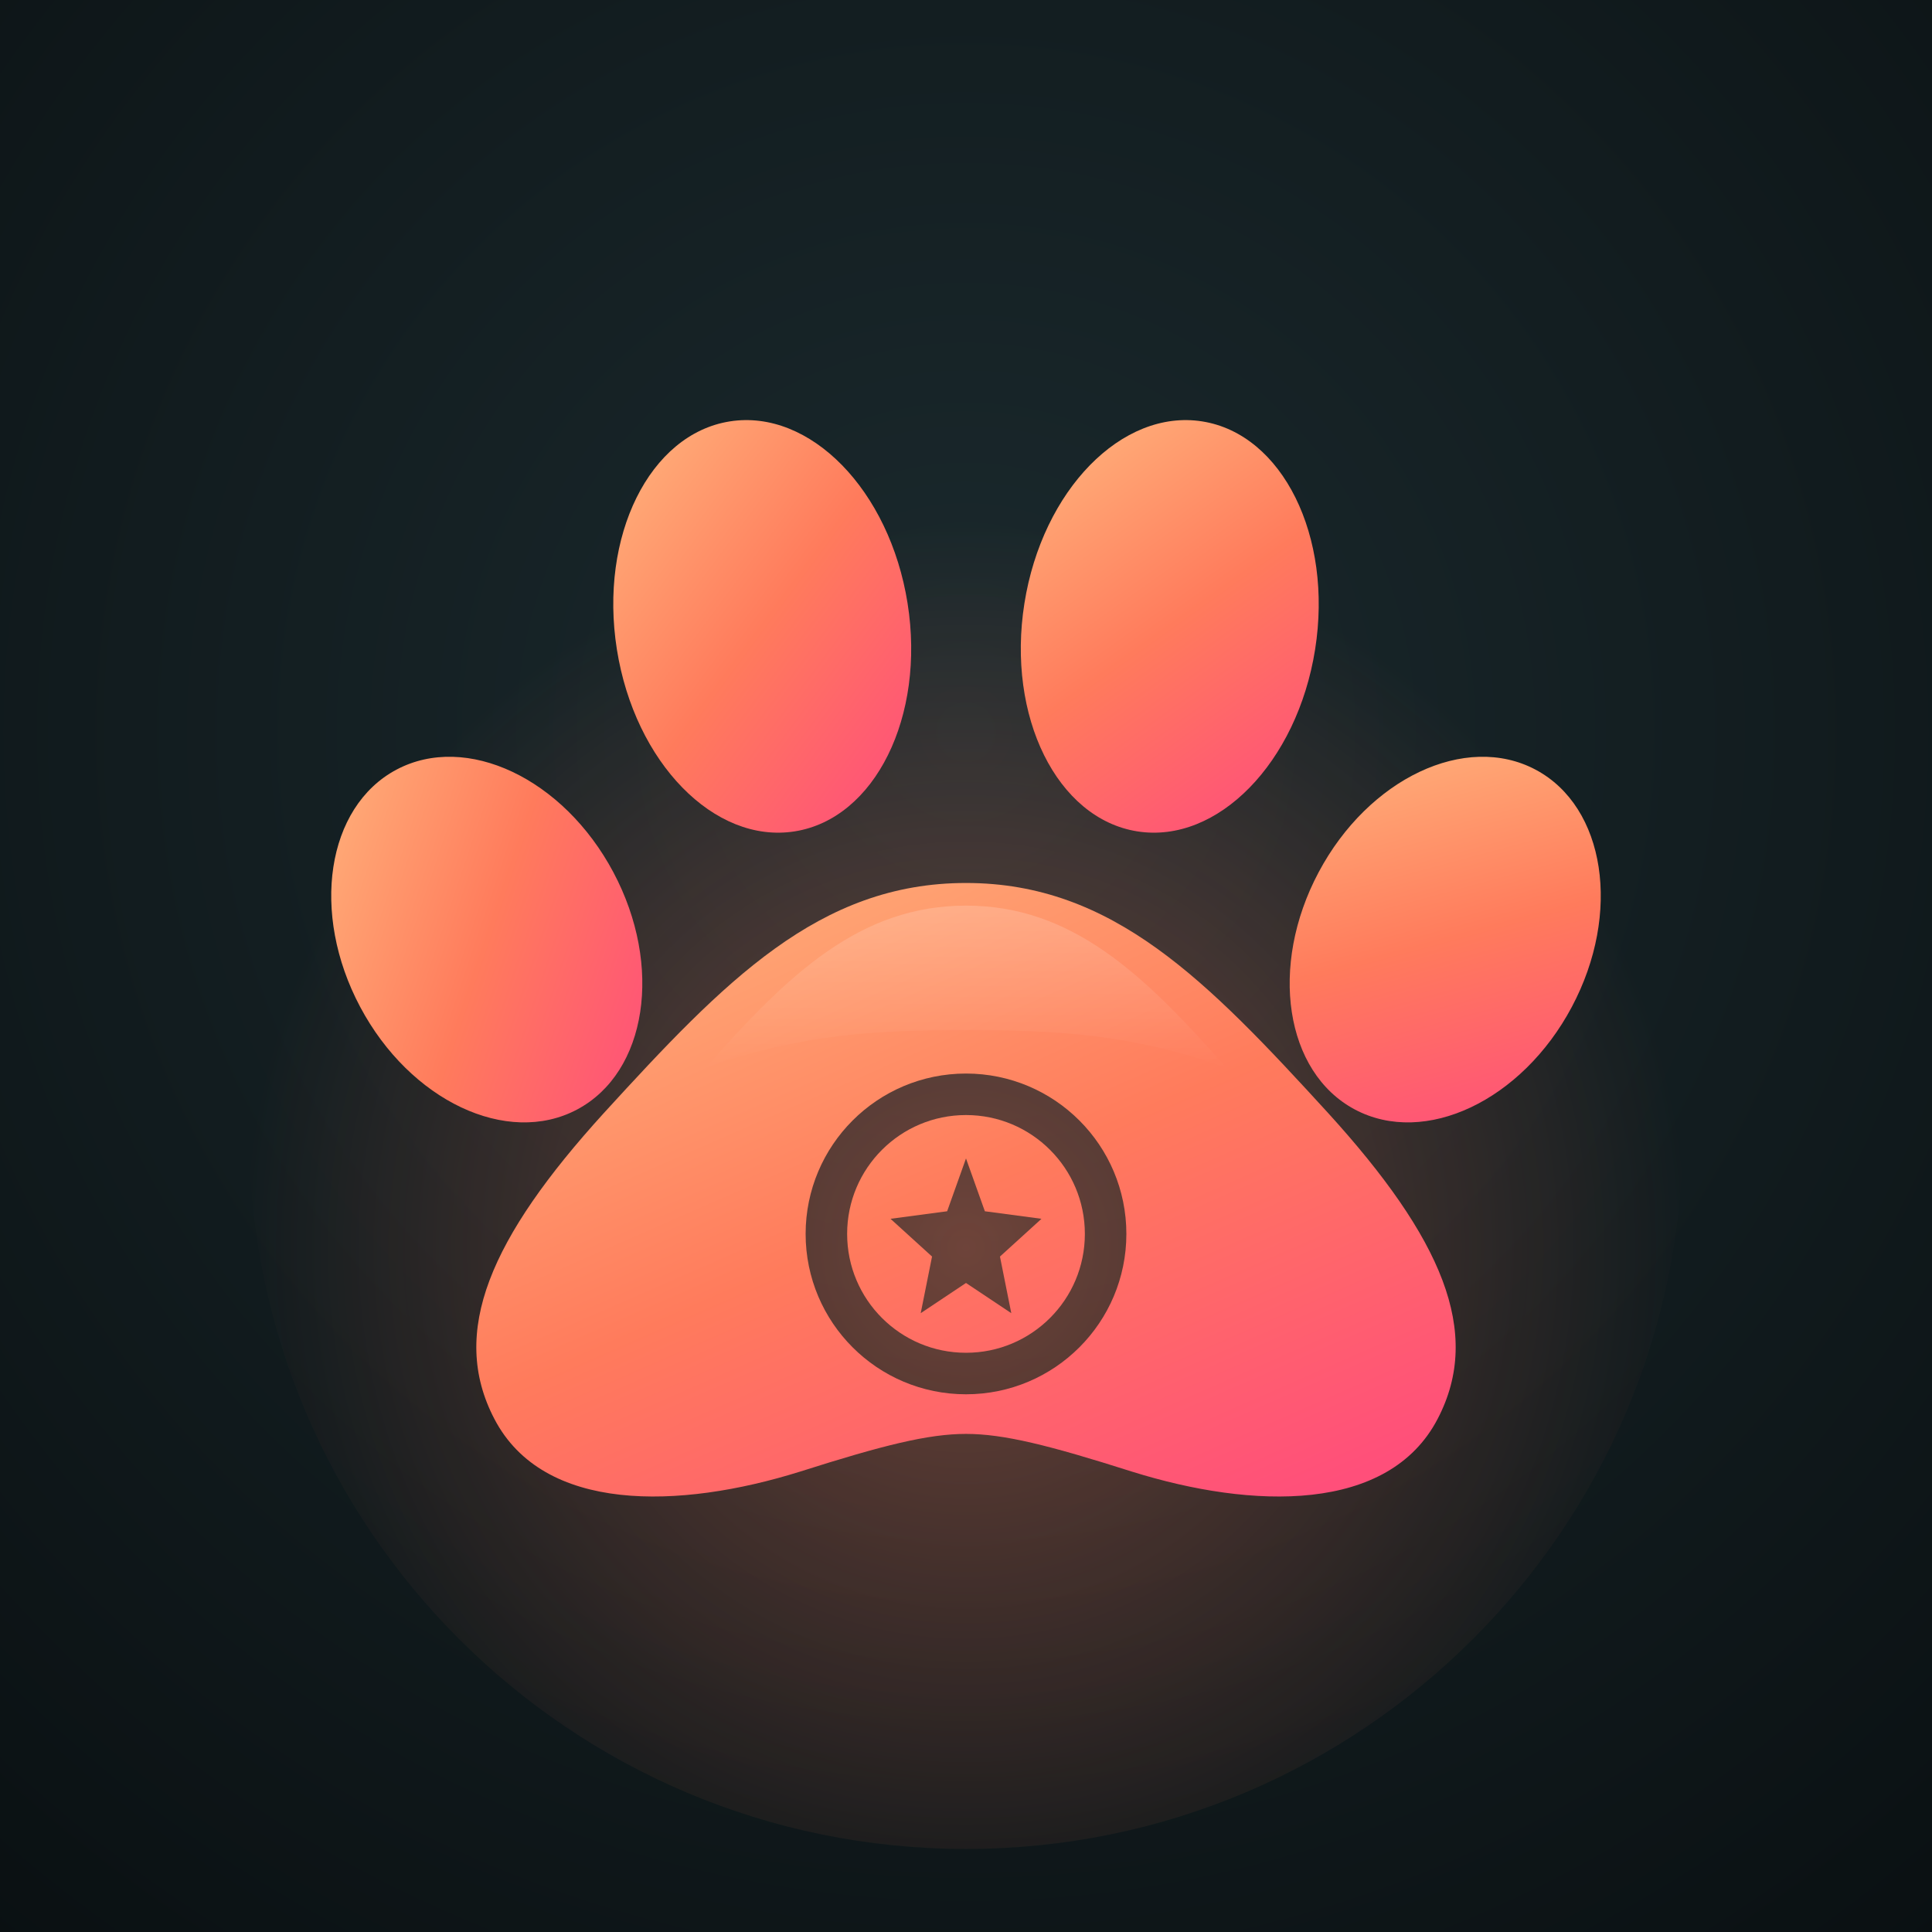
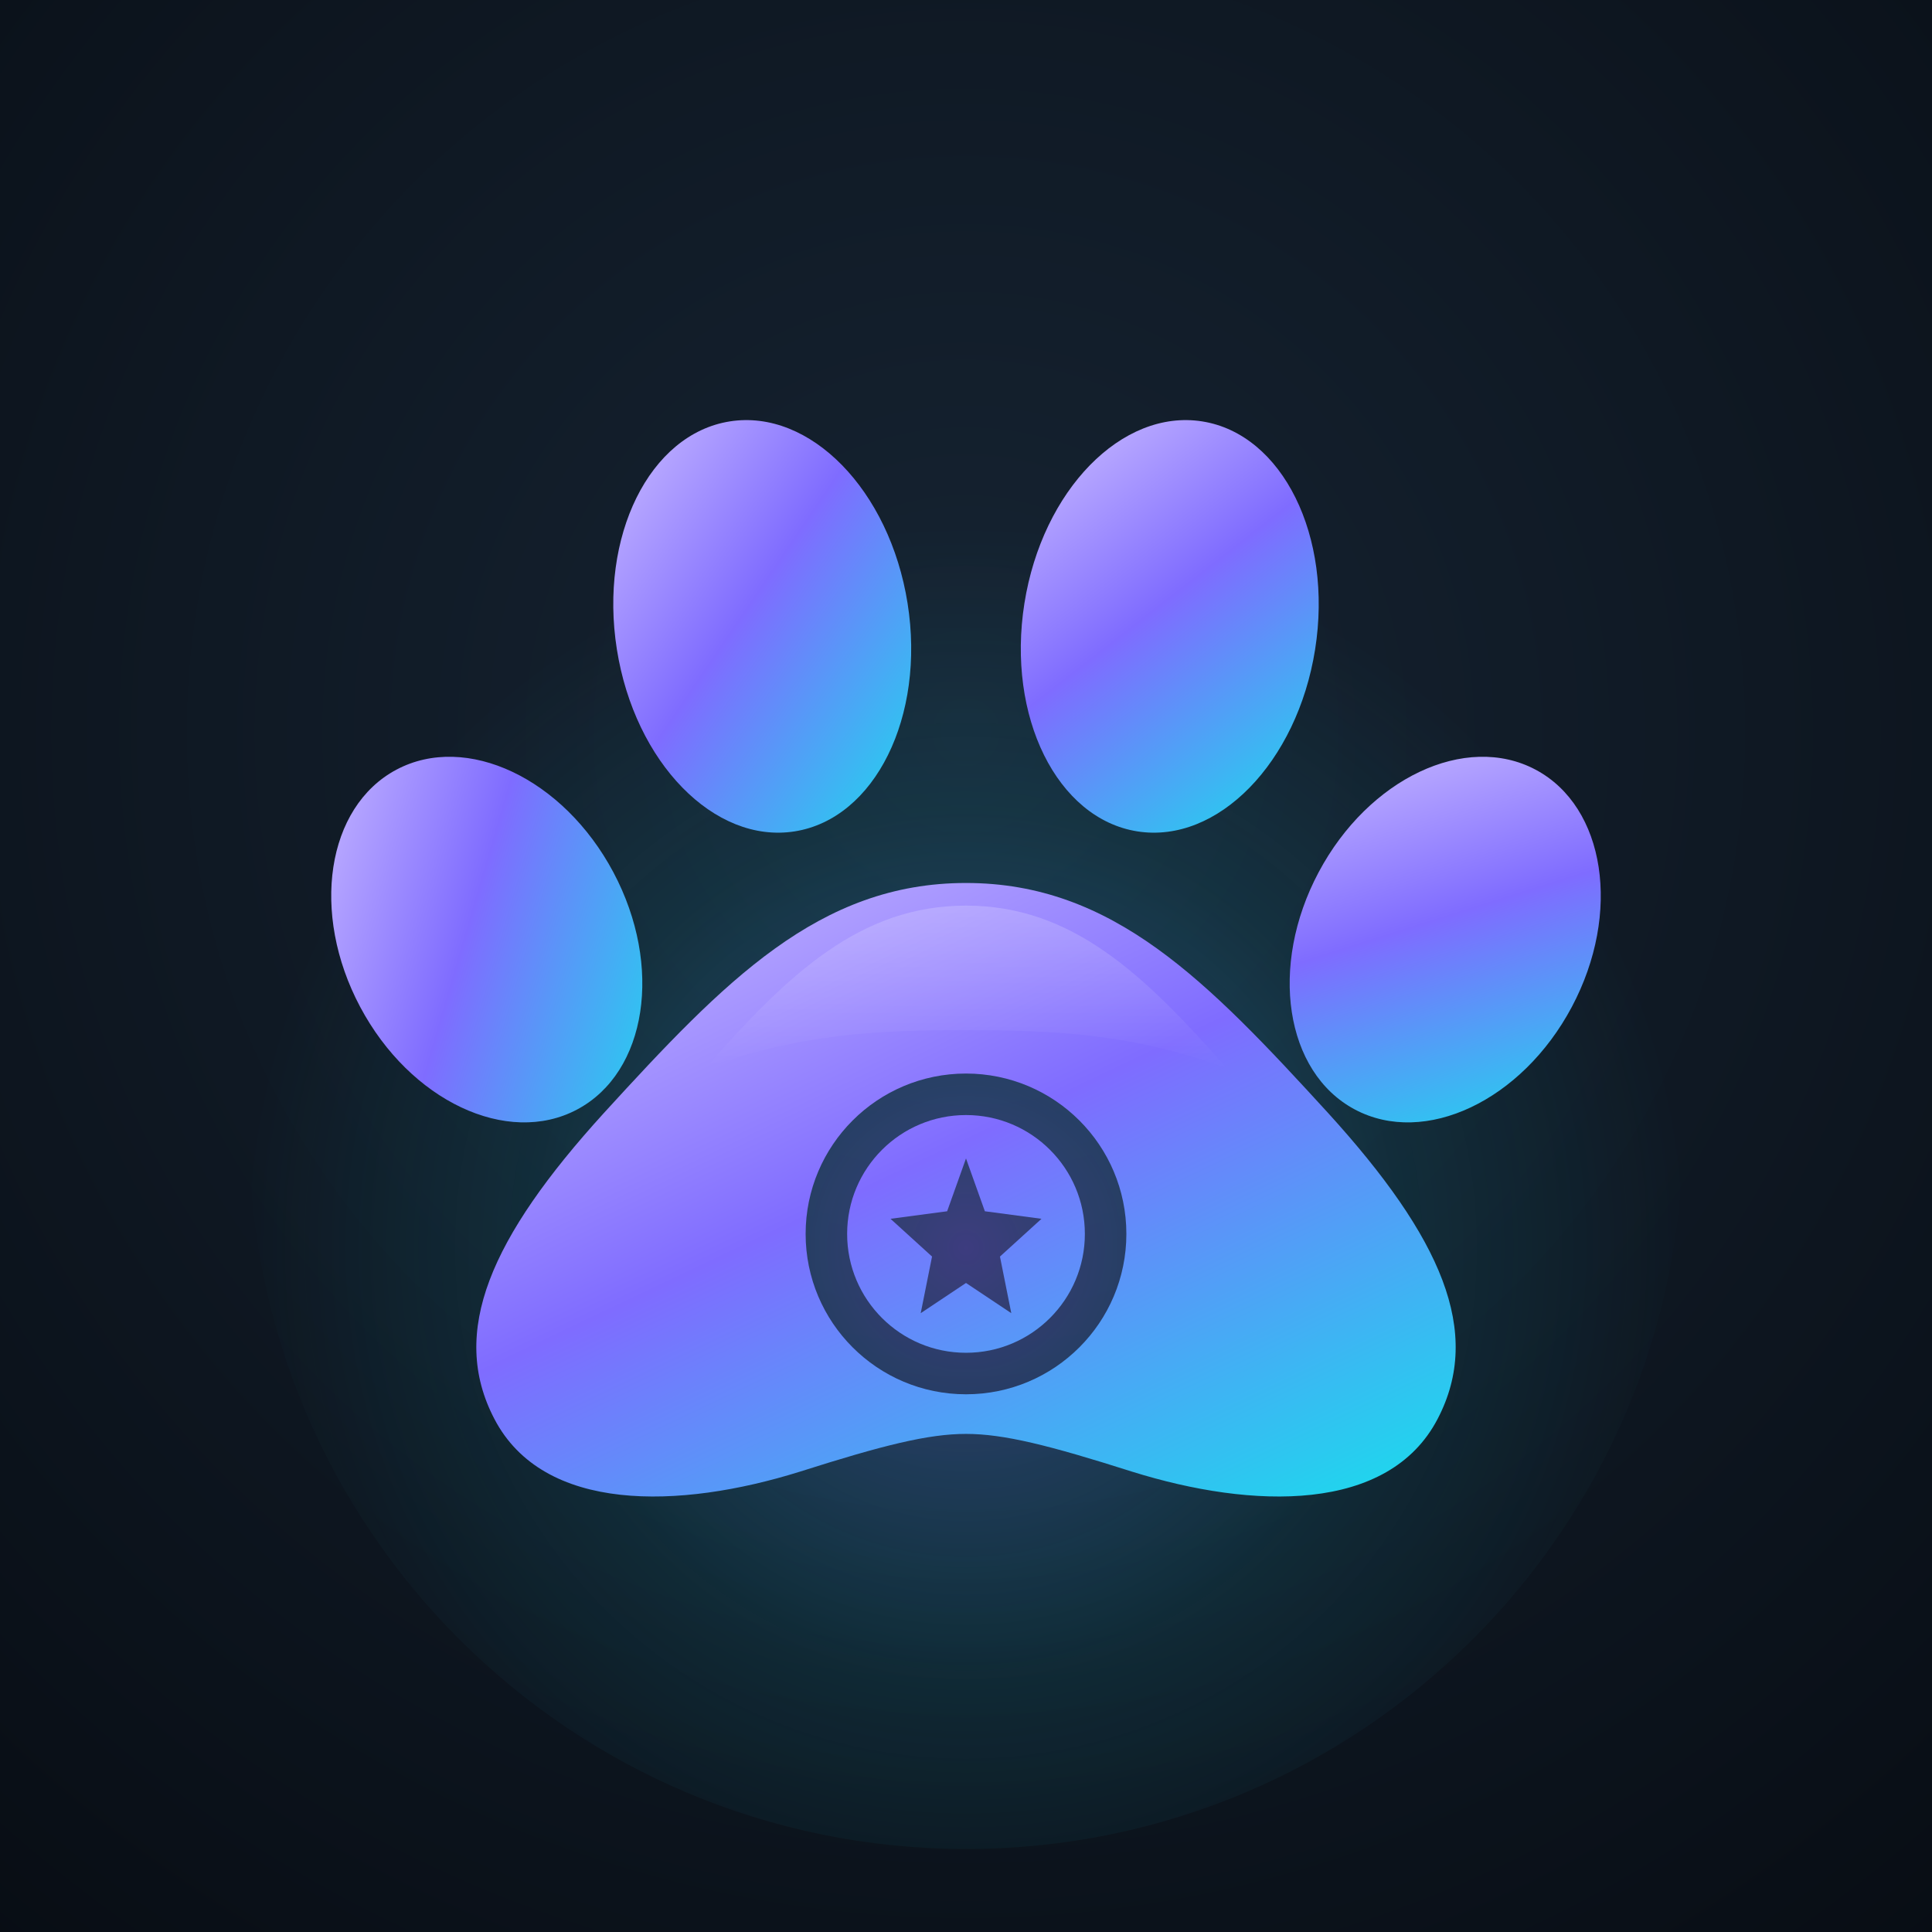
<svg xmlns="http://www.w3.org/2000/svg" viewBox="0 0 1024 1024" width="1024" height="1024" role="img" aria-label="Pawpad logo">
  <defs>
    <radialGradient id="bg" cx="50%" cy="38%" r="80%">
-       <stop offset="0" stop-color="#1b2a2e" />
-       <stop offset="1" stop-color="#0a1012" />
+       <stop offset="0" stop-color="#162433" />
+       <stop offset="1" stop-color="#080d14" />
    </radialGradient>
-     <linearGradient id="paw" x1="0.15" y1="0" x2="0.85" y2="1">
-       <stop offset="0" stop-color="#ffb07a" />
-       <stop offset="0.5" stop-color="#ff7b5c" />
-       <stop offset="1" stop-color="#ff4f7a" />
+     <linearGradient id="paw" x1="0.12" y1="0" x2="0.88" y2="1">
+       <stop offset="0" stop-color="#c4b5ff" />
+       <stop offset="0.45" stop-color="#7f6cff" />
+       <stop offset="1" stop-color="#22d3ee" />
    </linearGradient>
    <radialGradient id="glow" cx="50%" cy="58%" r="50%">
-       <stop offset="0" stop-color="#ff7b5c" stop-opacity="0.38" />
-       <stop offset="1" stop-color="#ff7b5c" stop-opacity="0" />
+       <stop offset="0" stop-color="#7f6cff" stop-opacity="0.40" />
+       <stop offset="0.6" stop-color="#22d3ee" stop-opacity="0.10" />
+       <stop offset="1" stop-color="#22d3ee" stop-opacity="0" />
    </radialGradient>
    <linearGradient id="shine" x1="0" y1="0" x2="0" y2="1">
-       <stop offset="0" stop-color="#fff" stop-opacity="0.5" />
+       <stop offset="0" stop-color="#fff" stop-opacity="0.55" />
      <stop offset="1" stop-color="#fff" stop-opacity="0" />
    </linearGradient>
    <mask id="pad">
      <rect width="1024" height="1024" fill="#fff" />
      <circle cx="512" cy="654" r="74" fill="none" stroke="#000" stroke-width="22" />
      <path d="M512 614 L522 642 L552 646 L530 666 L536 696 L512 680 L488 696 L494 666 L472 646 L502 642 Z" fill="#000" />
    </mask>
  </defs>
  <rect width="1024" height="1024" fill="url(#bg)" />
  <circle cx="512" cy="600" r="380" fill="url(#glow)" />
  <g mask="url(#pad)" fill="url(#paw)">
    <ellipse cx="258" cy="498" rx="76" ry="102" transform="rotate(-28 258 498)" />
    <ellipse cx="404" cy="332" rx="78" ry="110" transform="rotate(-9 404 332)" />
    <ellipse cx="620" cy="332" rx="78" ry="110" transform="rotate(9 620 332)" />
    <ellipse cx="766" cy="498" rx="76" ry="102" transform="rotate(28 766 498)" />
    <path d="M512 468              C 590 468 640 520 704 590              C 764 656 786 706 762 752              C 736 802 664 800 600 780              C 556 766 532 760 512 760              C 492 760 468 766 424 780              C 360 800 288 802 262 752              C 238 706 260 656 320 590              C 384 520 434 468 512 468 Z" />
  </g>
  <path d="M512 480 C 568 480 606 516 650 566 C 600 548 560 546 512 546 C 464 546 424 548 374 566 C 418 516 456 480 512 480 Z" fill="url(#shine)" opacity="0.35" />
</svg>
